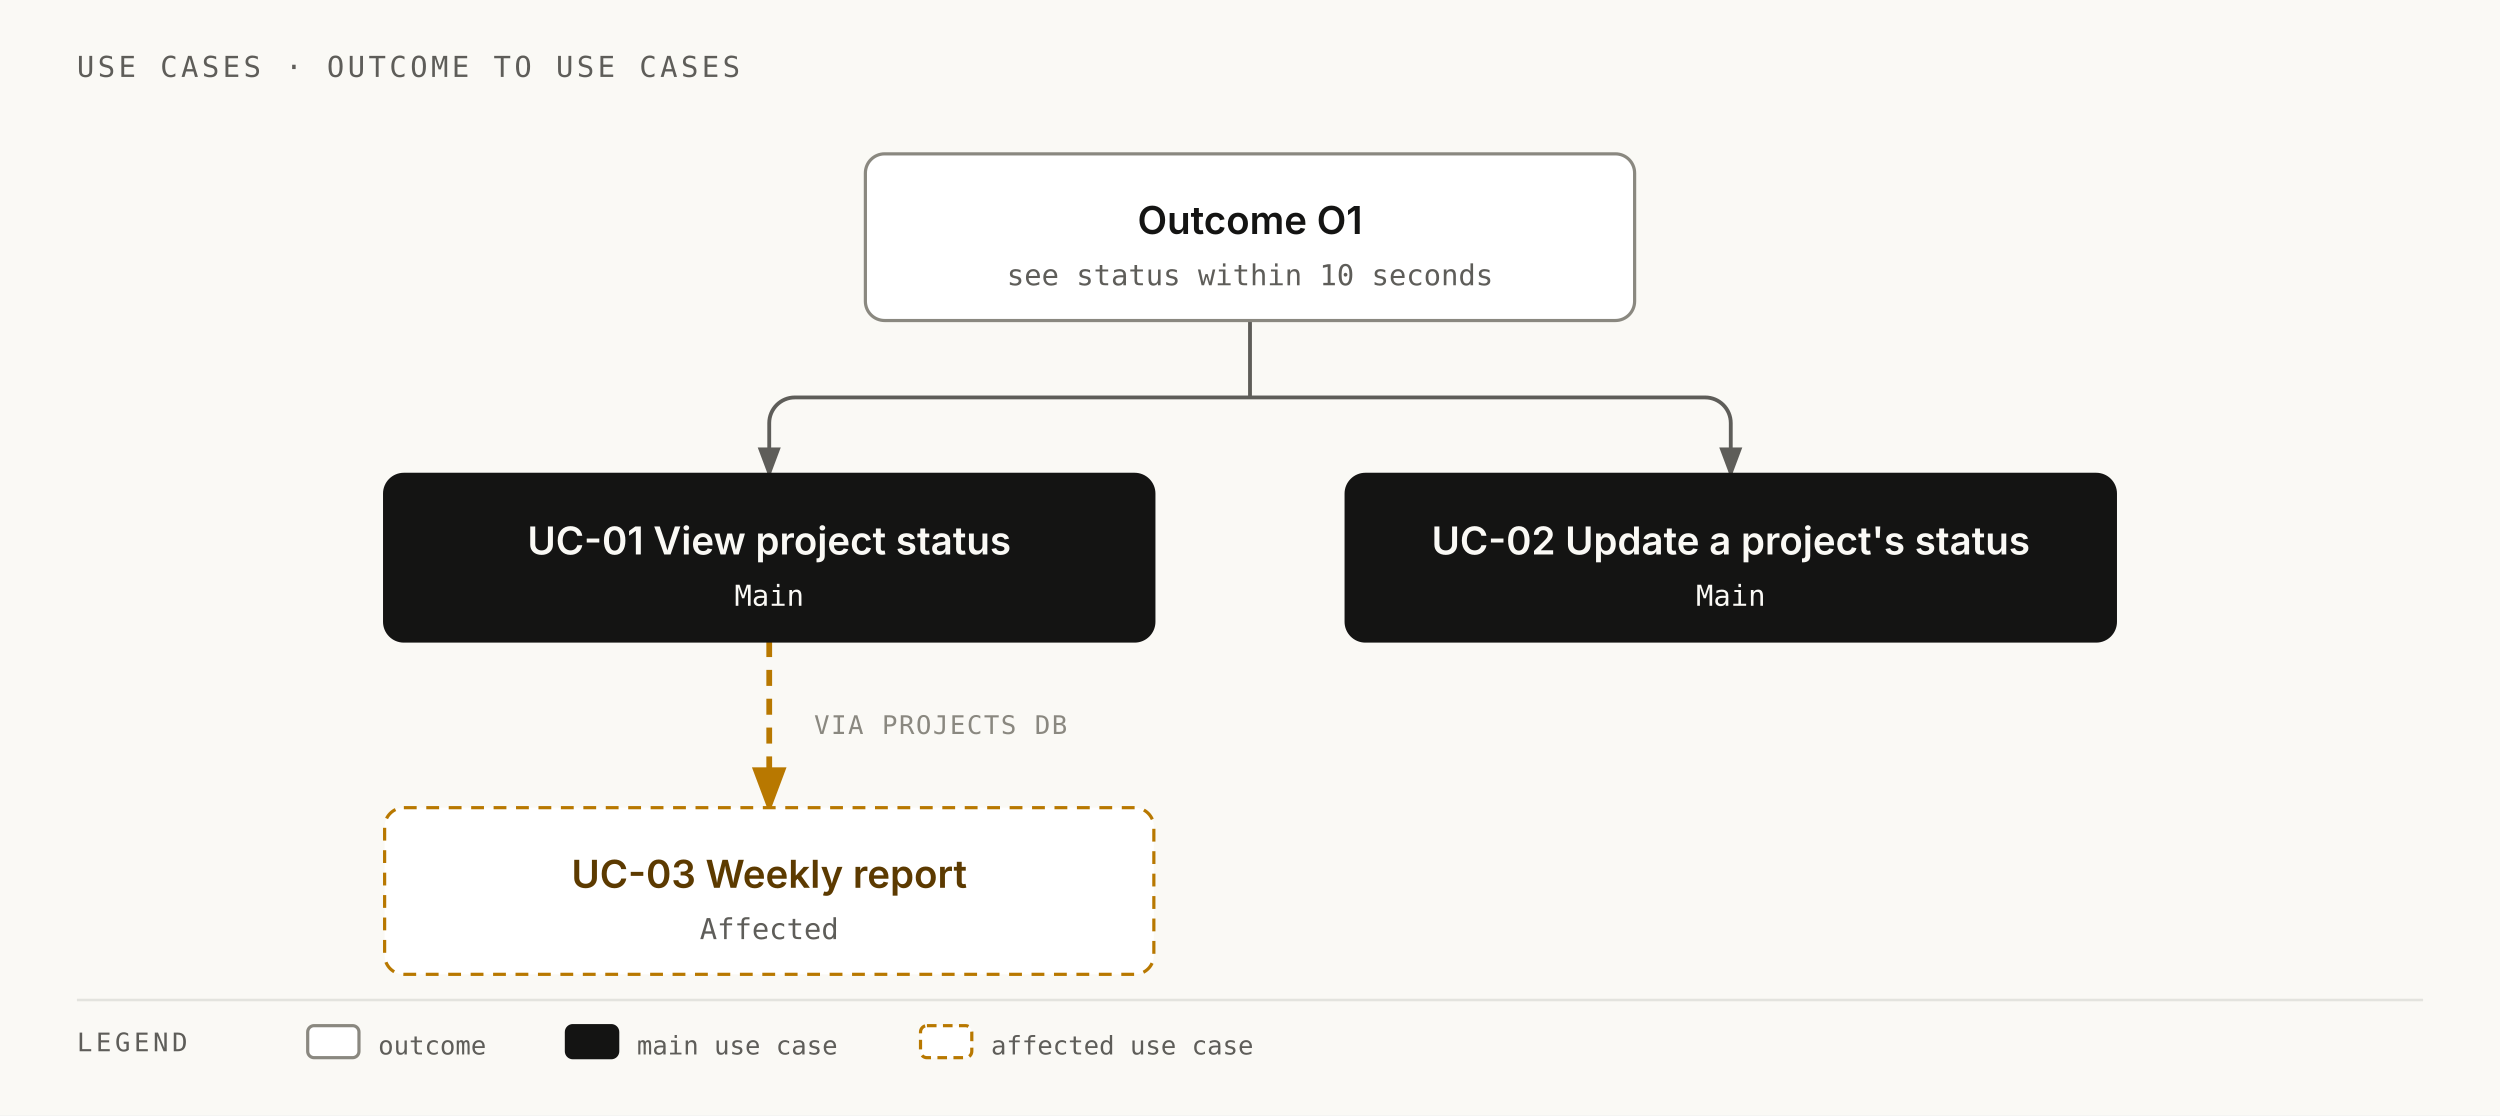
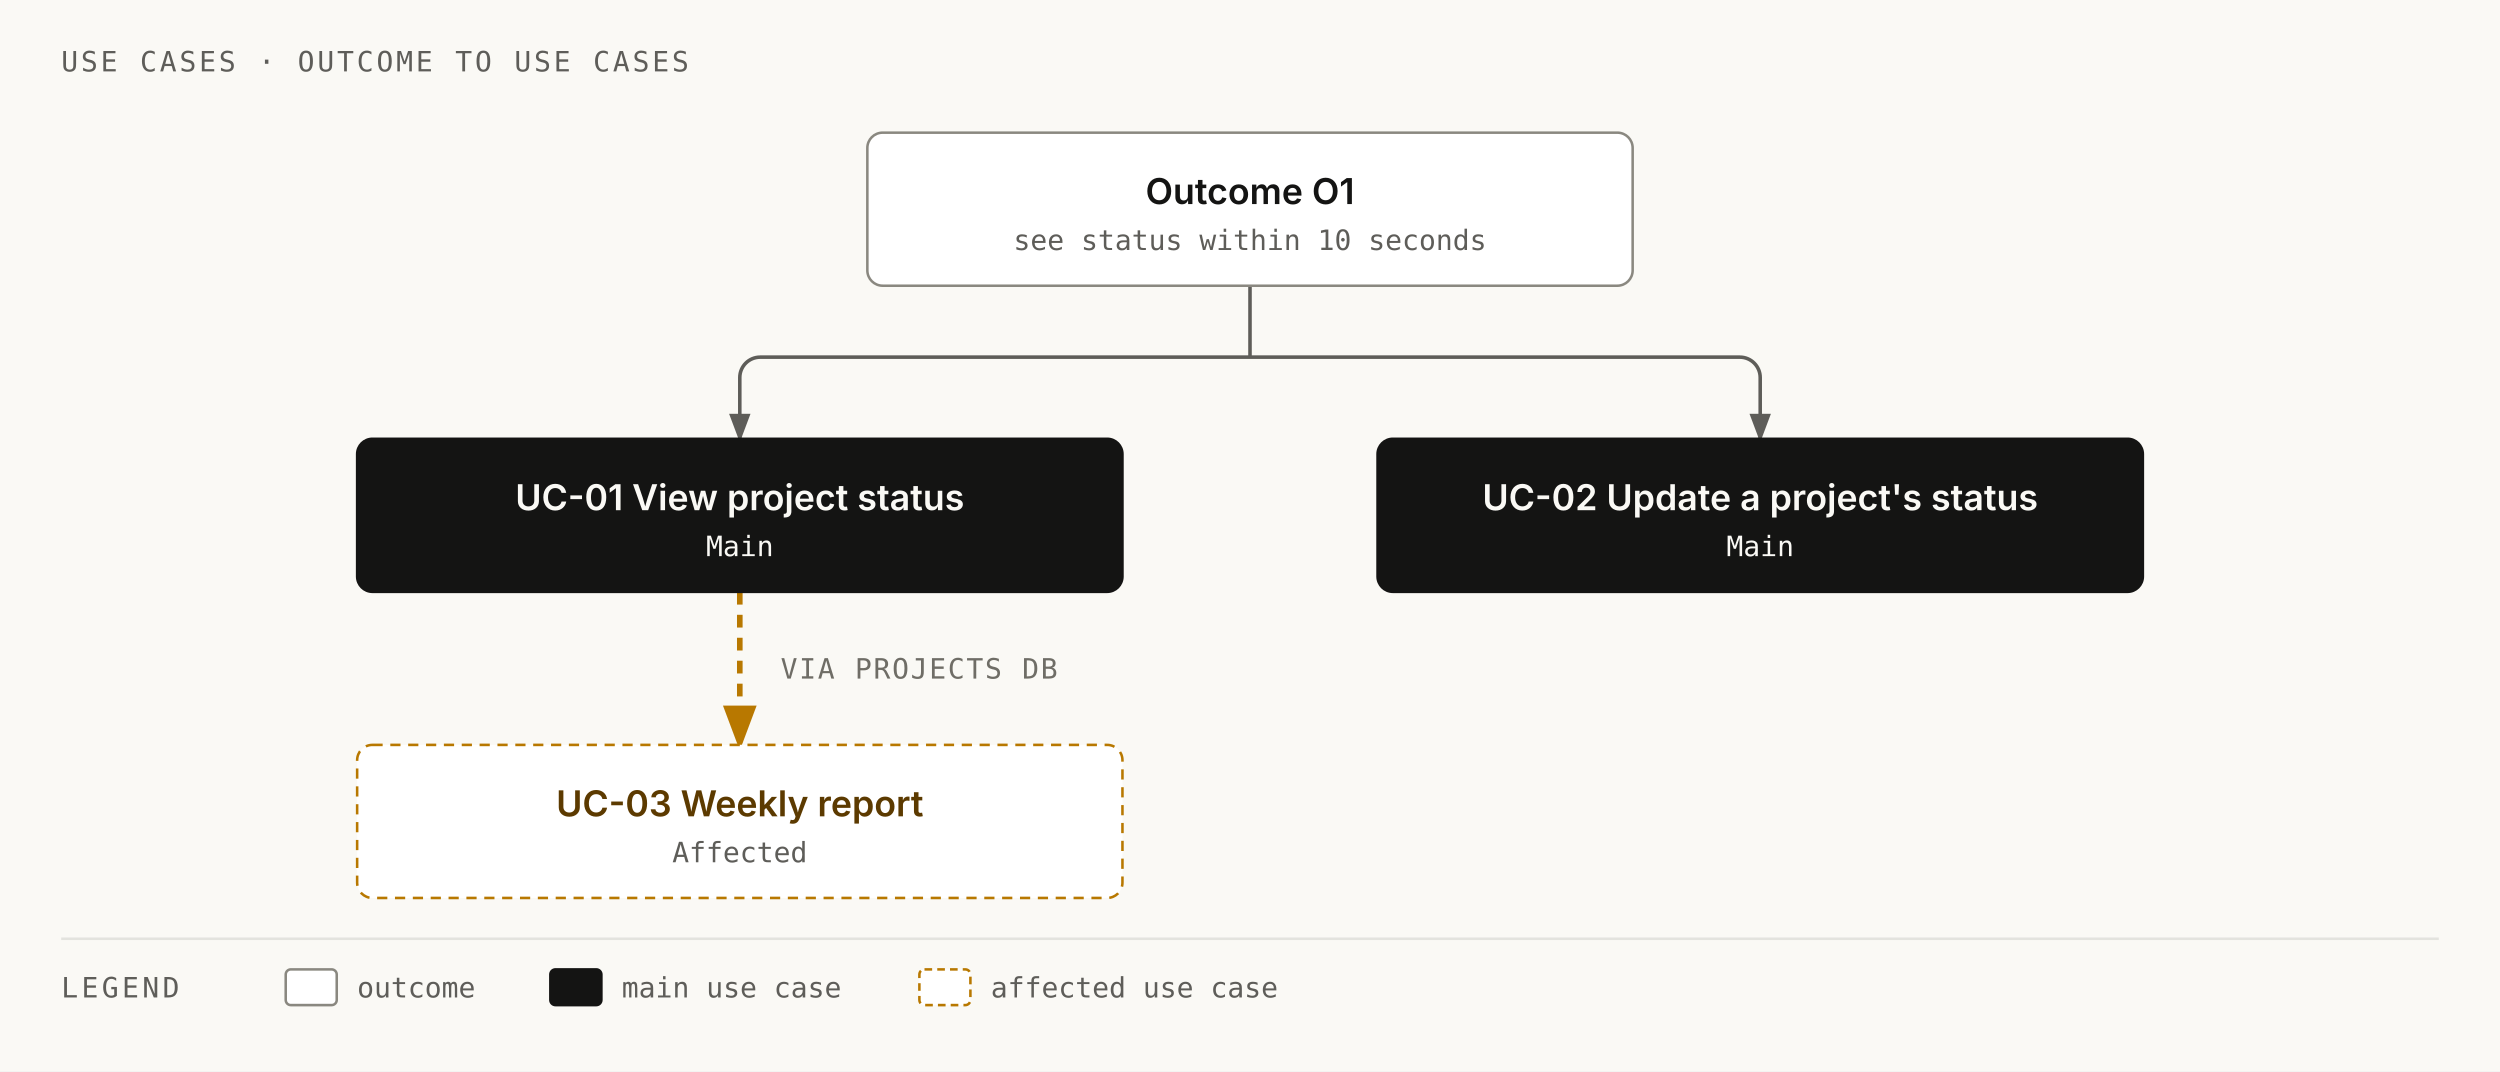
- <svg xmlns="http://www.w3.org/2000/svg" viewBox="0 0 780 348" width="780" height="348" role="img" aria-labelledby="uc-tree-title uc-tree-desc">
+ <svg xmlns="http://www.w3.org/2000/svg" id="uc-tree" viewBox="0 0 980 420" width="980" height="420" role="img" aria-labelledby="uc-tree-title uc-tree-desc">
  <defs>
    <marker id="uc-tree-arrow" markerWidth="8" markerHeight="6" refX="7" refY="3" orient="auto">
      <polygon points="0 0, 8 3, 0 6" fill="#5E5D59" />
    </marker>
    <marker id="uc-tree-arrow-accent" markerWidth="8" markerHeight="6" refX="7" refY="3" orient="auto">
      <polygon points="0 0, 8 3, 0 6" fill="#D97757" />
    </marker>
    <marker id="uc-tree-arrow-link" markerWidth="8" markerHeight="6" refX="7" refY="3" orient="auto">
      <polygon points="0 0, 8 3, 0 6" fill="#1F6FA8" />
    </marker>
    <marker id="uc-tree-arrow-changed" markerWidth="8" markerHeight="6" refX="7" refY="3" orient="auto">
      <polygon points="0 0, 8 3, 0 6" fill="#B87800" />
    </marker>
    <marker id="uc-tree-arrow-new" markerWidth="8" markerHeight="6" refX="7" refY="3" orient="auto">
      <polygon points="0 0, 8 3, 0 6" fill="#1F6FA8" />
    </marker>
    <marker id="uc-tree-arrow-removed" markerWidth="8" markerHeight="6" refX="7" refY="3" orient="auto">
      <polygon points="0 0, 8 3, 0 6" fill="#8A5A5A" />
    </marker>
  </defs>
  <rect width="100%" height="100%" fill="#FAF9F5" />
-   <text x="24" y="24" fill="#5E5D59" font-size="9" font-family="ui-monospace, 'Cascadia Mono', Consolas, monospace" text-anchor="start" letter-spacing="0.12em">USE CASES · OUTCOME TO USE CASES</text>
-   <path d="M390 100 V124" fill="none" stroke="#5E5D59" stroke-width="1.2" />
-   <path d="M390 124 H248 a8 8 0 0 0 -8 8 V148" fill="none" stroke="#5E5D59" stroke-width="1.2" marker-end="url(#uc-tree-arrow)" />
-   <path d="M390 124 H532 a8 8 0 0 1 8 8 V148" fill="none" stroke="#5E5D59" stroke-width="1.2" marker-end="url(#uc-tree-arrow)" />
-   <path d="M240 200 V252" fill="none" stroke="#B87800" stroke-width="1.8" stroke-dasharray="5,4" marker-end="url(#uc-tree-arrow-changed)" />
-   <rect x="248" y="220" width="86" height="12" rx="2" fill="#FAF9F5" />
-   <text x="254" y="229" fill="#8A8880" font-size="8" font-family="ui-monospace, 'Cascadia Mono', Consolas, monospace" text-anchor="start" letter-spacing="0.06em">VIA PROJECTS DB</text>
-   <rect x="270" y="48" width="240" height="52" rx="6" fill="#FAF9F5" />
-   <rect x="270" y="48" width="240" height="52" rx="6" fill="#FFFFFF" stroke="#8A8880" stroke-width="1" />
-   <text x="390.0" y="73.0" fill="#141413" font-size="12" font-weight="600" font-family="Inter, 'IBM Plex Sans Thai', system-ui, -apple-system, 'Segoe UI', sans-serif" text-anchor="middle">Outcome O1</text>
-   <text x="390.0" y="89.0" fill="#5E5D59" font-size="9" font-family="ui-monospace, 'Cascadia Mono', Consolas, monospace" text-anchor="middle">see status within 10 seconds</text>
-   <rect x="120" y="148" width="240" height="52" rx="6" fill="#FAF9F5" />
-   <rect x="120" y="148" width="240" height="52" rx="6" fill="#141413" stroke="#141413" stroke-width="1" />
-   <text x="240.0" y="173.0" fill="#FAF9F5" font-size="12" font-weight="600" font-family="Inter, 'IBM Plex Sans Thai', system-ui, -apple-system, 'Segoe UI', sans-serif" text-anchor="middle">UC-01 View project status</text>
-   <text x="240.0" y="189.0" fill="#FAF9F5" font-size="9" font-family="ui-monospace, 'Cascadia Mono', Consolas, monospace" text-anchor="middle">Main</text>
-   <rect x="420" y="148" width="240" height="52" rx="6" fill="#FAF9F5" />
-   <rect x="420" y="148" width="240" height="52" rx="6" fill="#141413" stroke="#141413" stroke-width="1" />
-   <text x="540.0" y="173.0" fill="#FAF9F5" font-size="12" font-weight="600" font-family="Inter, 'IBM Plex Sans Thai', system-ui, -apple-system, 'Segoe UI', sans-serif" text-anchor="middle">UC-02 Update a project's status</text>
-   <text x="540.0" y="189.0" fill="#FAF9F5" font-size="9" font-family="ui-monospace, 'Cascadia Mono', Consolas, monospace" text-anchor="middle">Main</text>
-   <rect x="120" y="252" width="240" height="52" rx="6" fill="#FAF9F5" />
-   <rect x="120" y="252" width="240" height="52" rx="6" fill="#FFFFFF" stroke="#B87800" stroke-width="1" stroke-dasharray="4,3" />
-   <text x="240.0" y="277.0" fill="#5C3A00" font-size="12" font-weight="600" font-family="Inter, 'IBM Plex Sans Thai', system-ui, -apple-system, 'Segoe UI', sans-serif" text-anchor="middle">UC-03 Weekly report</text>
-   <text x="240.0" y="293.0" fill="#5E5D59" font-size="9" font-family="ui-monospace, 'Cascadia Mono', Consolas, monospace" text-anchor="middle">Affected</text>
-   <line x1="24" y1="312" x2="756" y2="312" stroke="rgba(20,20,19,0.10)" stroke-width="0.8" />
-   <text x="24" y="328" fill="#5E5D59" font-size="8" font-family="ui-monospace, 'Cascadia Mono', Consolas, monospace" text-anchor="start" letter-spacing="0.14em">LEGEND</text>
-   <rect x="96" y="320" width="16" height="10" rx="2" fill="#FFFFFF" stroke="#8A8880" />
-   <text x="118" y="329" fill="#5E5D59" font-size="8" font-family="ui-monospace, 'Cascadia Mono', Consolas, monospace" text-anchor="start">outcome</text>
-   <rect x="176.72" y="320" width="16" height="10" rx="2" fill="#141413" stroke="#141413" />
-   <text x="198.72" y="329" fill="#5E5D59" font-size="8" font-family="ui-monospace, 'Cascadia Mono', Consolas, monospace" text-anchor="start">main use case</text>
-   <rect x="287.2" y="320" width="16" height="10" rx="2" fill="#FFFFFF" stroke="#B87800" stroke-dasharray="3,2" />
-   <text x="309.2" y="329" fill="#5E5D59" font-size="8" font-family="ui-monospace, 'Cascadia Mono', Consolas, monospace" text-anchor="start">affected use case</text>
+   <text x="24" y="28" fill="#5E5D59" font-size="11" font-family="ui-monospace, 'Cascadia Mono', Consolas, monospace" text-anchor="start" letter-spacing="0.1em">USE CASES · OUTCOME TO USE CASES</text>
+   <path d="M490 112 V140" fill="none" stroke="#5E5D59" stroke-width="1.4" />
+   <path d="M490 140 H298 a8 8 0 0 0 -8 8 V172" fill="none" stroke="#5E5D59" stroke-width="1.4" marker-end="url(#uc-tree-arrow)" />
+   <path d="M490 140 H682 a8 8 0 0 1 8 8 V172" fill="none" stroke="#5E5D59" stroke-width="1.4" marker-end="url(#uc-tree-arrow)" />
+   <path d="M290 232 V292" fill="none" stroke="#B87800" stroke-width="2.2" stroke-dasharray="5,4" marker-end="url(#uc-tree-arrow-changed)" />
+   <rect x="298" y="254" width="128" height="16" rx="2" fill="#FAF9F5" />
+   <text x="306" y="266" fill="#6F6D66" font-size="11" font-family="ui-monospace, 'Cascadia Mono', Consolas, monospace" text-anchor="start" letter-spacing="0.06em">VIA PROJECTS DB</text>
+   <rect x="340" y="52" width="300" height="60" rx="6" fill="#FAF9F5" />
+   <rect x="340" y="52" width="300" height="60" rx="6" fill="#FFFFFF" stroke="#8A8880" stroke-width="1" />
+   <text x="490.0" y="80.0" fill="#141413" font-size="14" font-weight="600" font-family="Inter, 'IBM Plex Sans Thai', system-ui, -apple-system, 'Segoe UI', sans-serif" text-anchor="middle">Outcome O1</text>
+   <text x="490.0" y="98.0" fill="#5E5D59" font-size="11" font-family="ui-monospace, 'Cascadia Mono', Consolas, monospace" text-anchor="middle">see status within 10 seconds</text>
+   <rect x="140" y="172" width="300" height="60" rx="6" fill="#FAF9F5" />
+   <rect x="140" y="172" width="300" height="60" rx="6" fill="#141413" stroke="#141413" stroke-width="1" />
+   <text x="290.0" y="200.0" fill="#FAF9F5" font-size="14" font-weight="600" font-family="Inter, 'IBM Plex Sans Thai', system-ui, -apple-system, 'Segoe UI', sans-serif" text-anchor="middle">UC-01 View project status</text>
+   <text x="290.0" y="218.0" fill="#FAF9F5" font-size="11" font-family="ui-monospace, 'Cascadia Mono', Consolas, monospace" text-anchor="middle">Main</text>
+   <rect x="540" y="172" width="300" height="60" rx="6" fill="#FAF9F5" />
+   <rect x="540" y="172" width="300" height="60" rx="6" fill="#141413" stroke="#141413" stroke-width="1" />
+   <text x="690.0" y="200.0" fill="#FAF9F5" font-size="14" font-weight="600" font-family="Inter, 'IBM Plex Sans Thai', system-ui, -apple-system, 'Segoe UI', sans-serif" text-anchor="middle">UC-02 Update a project's status</text>
+   <text x="690.0" y="218.0" fill="#FAF9F5" font-size="11" font-family="ui-monospace, 'Cascadia Mono', Consolas, monospace" text-anchor="middle">Main</text>
+   <rect x="140" y="292" width="300" height="60" rx="6" fill="#FAF9F5" />
+   <rect x="140" y="292" width="300" height="60" rx="6" fill="#FFFFFF" stroke="#B87800" stroke-width="1" stroke-dasharray="4,3" />
+   <text x="290.0" y="320.0" fill="#5C3A00" font-size="14" font-weight="600" font-family="Inter, 'IBM Plex Sans Thai', system-ui, -apple-system, 'Segoe UI', sans-serif" text-anchor="middle">UC-03 Weekly report</text>
+   <text x="290.0" y="338.0" fill="#5E5D59" font-size="11" font-family="ui-monospace, 'Cascadia Mono', Consolas, monospace" text-anchor="middle">Affected</text>
+   <line x1="24" y1="368" x2="956" y2="368" stroke="rgba(20,20,19,0.10)" stroke-width="1" />
+   <text x="24" y="391" fill="#5E5D59" font-size="11" font-family="ui-monospace, 'Cascadia Mono', Consolas, monospace" text-anchor="start" letter-spacing="0.12em">LEGEND</text>
+   <rect x="112" y="380" width="20" height="14" rx="2" fill="#FFFFFF" stroke="#8A8880" />
+   <text x="140" y="391" fill="#5E5D59" font-size="11" font-family="ui-monospace, 'Cascadia Mono', Consolas, monospace" text-anchor="start">outcome</text>
+   <rect x="215.74" y="380" width="20" height="14" rx="2" fill="#141413" stroke="#141413" />
+   <text x="243.74" y="391" fill="#5E5D59" font-size="11" font-family="ui-monospace, 'Cascadia Mono', Consolas, monospace" text-anchor="start">main use case</text>
+   <rect x="360.4" y="380" width="20" height="14" rx="2" fill="#FFFFFF" stroke="#B87800" stroke-dasharray="3,2" />
+   <text x="388.4" y="391" fill="#5E5D59" font-size="11" font-family="ui-monospace, 'Cascadia Mono', Consolas, monospace" text-anchor="start">affected use case</text>
</svg>
